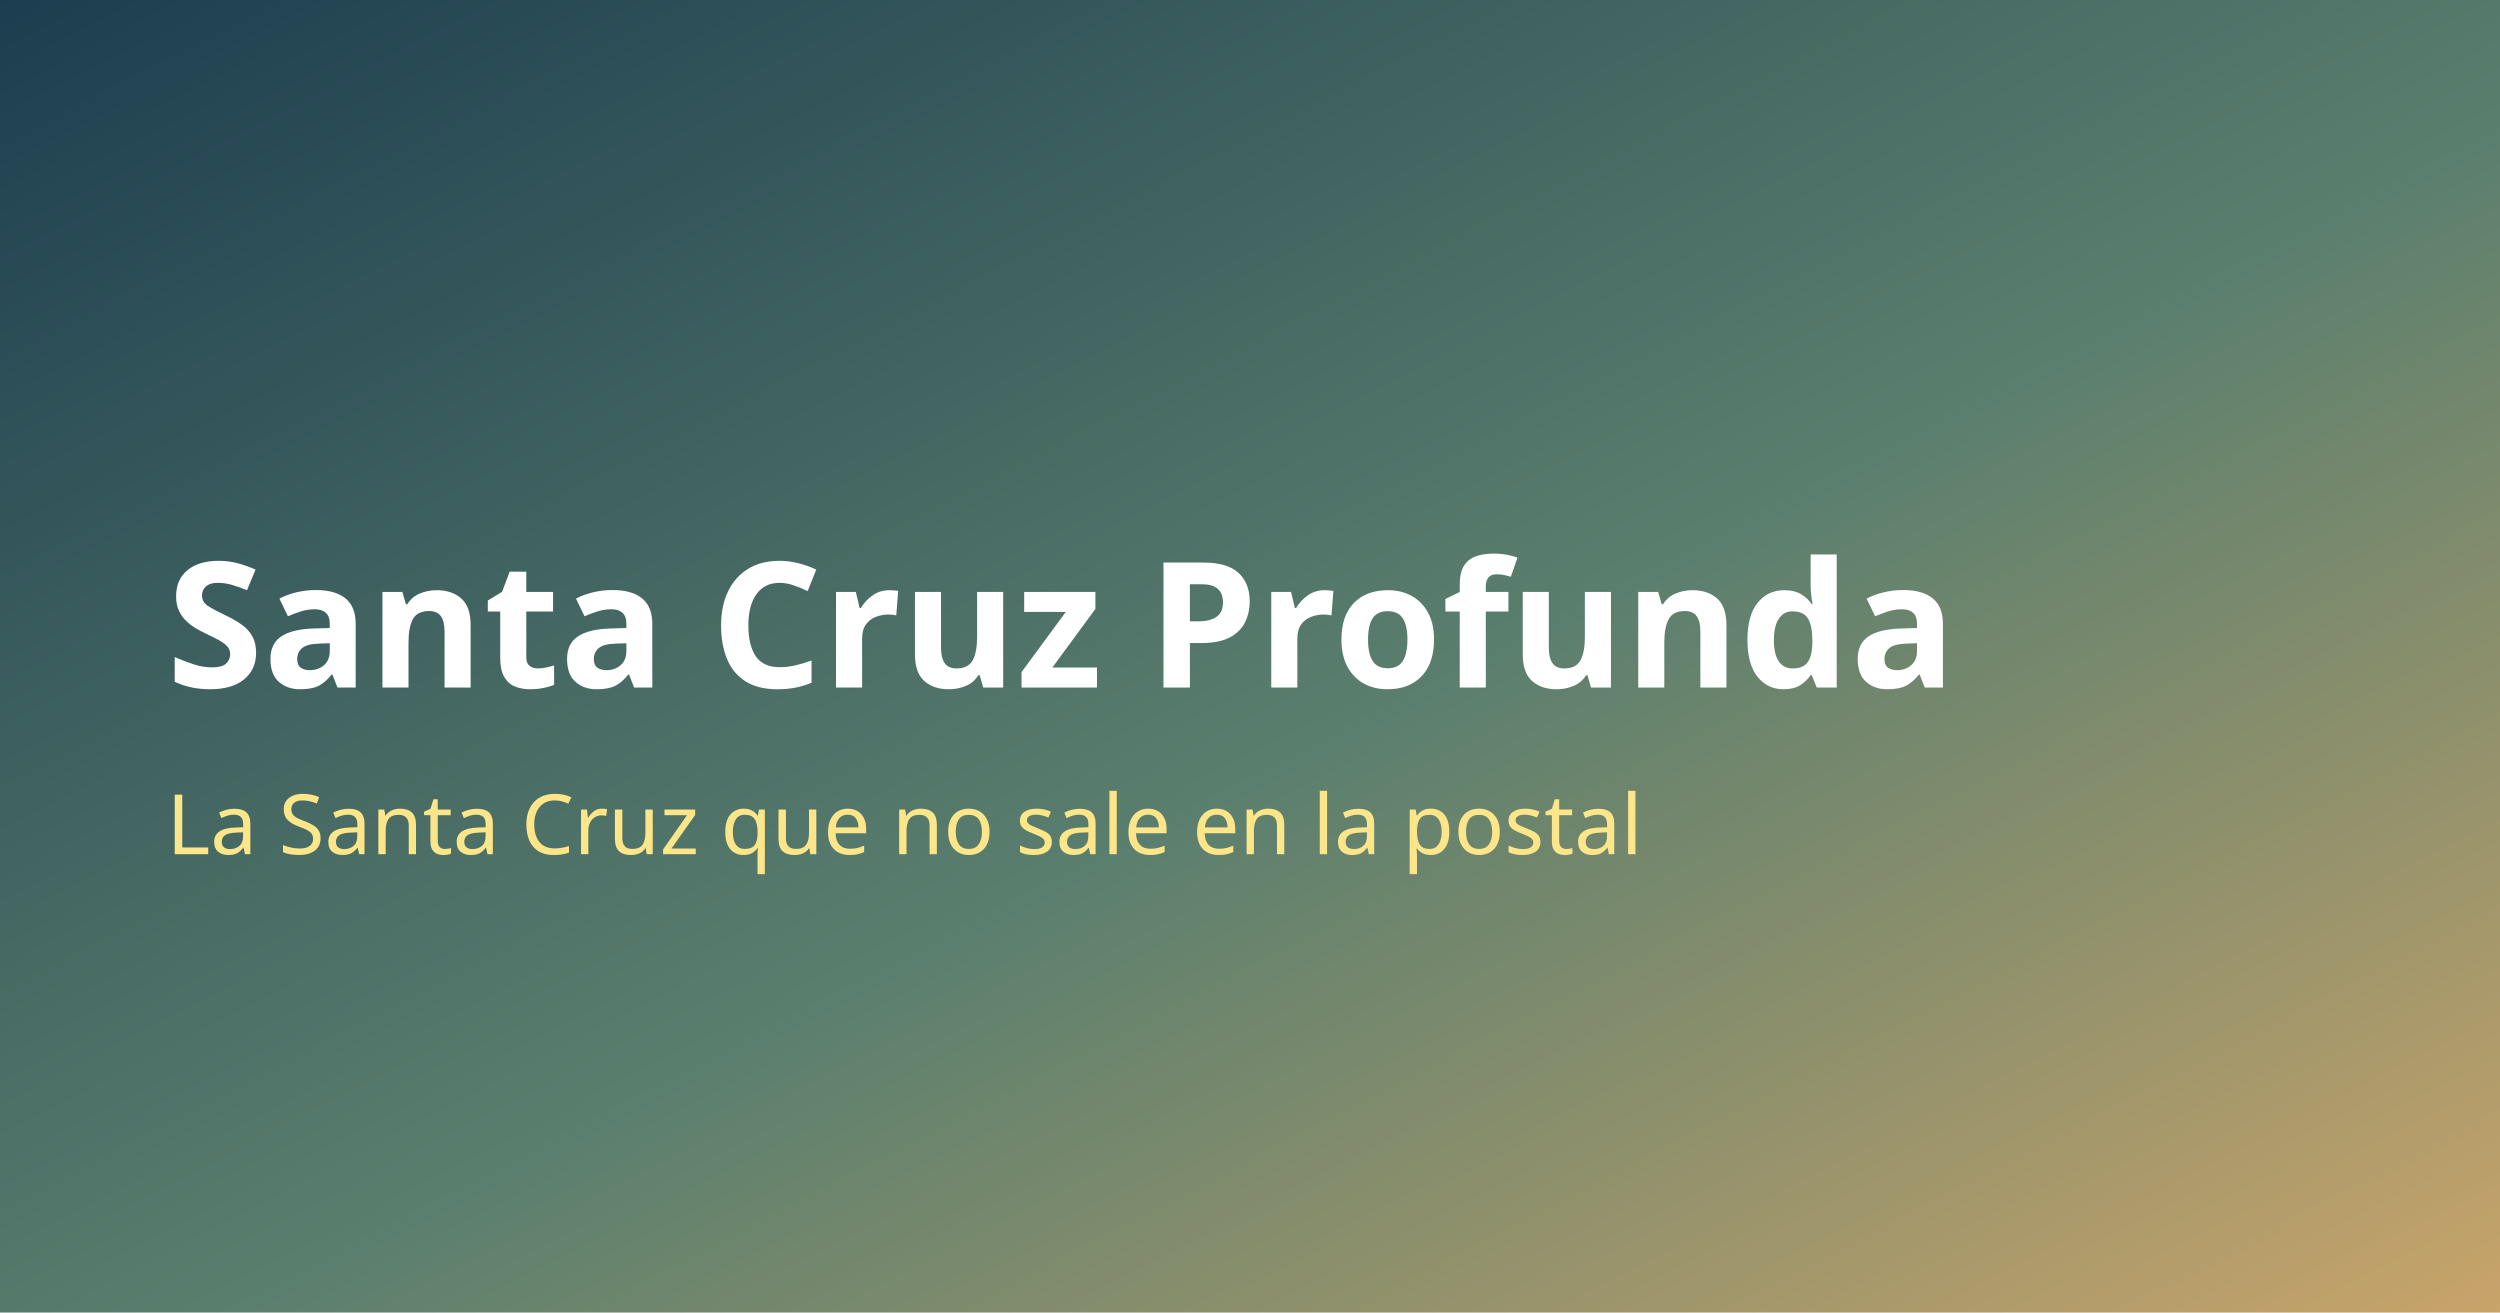
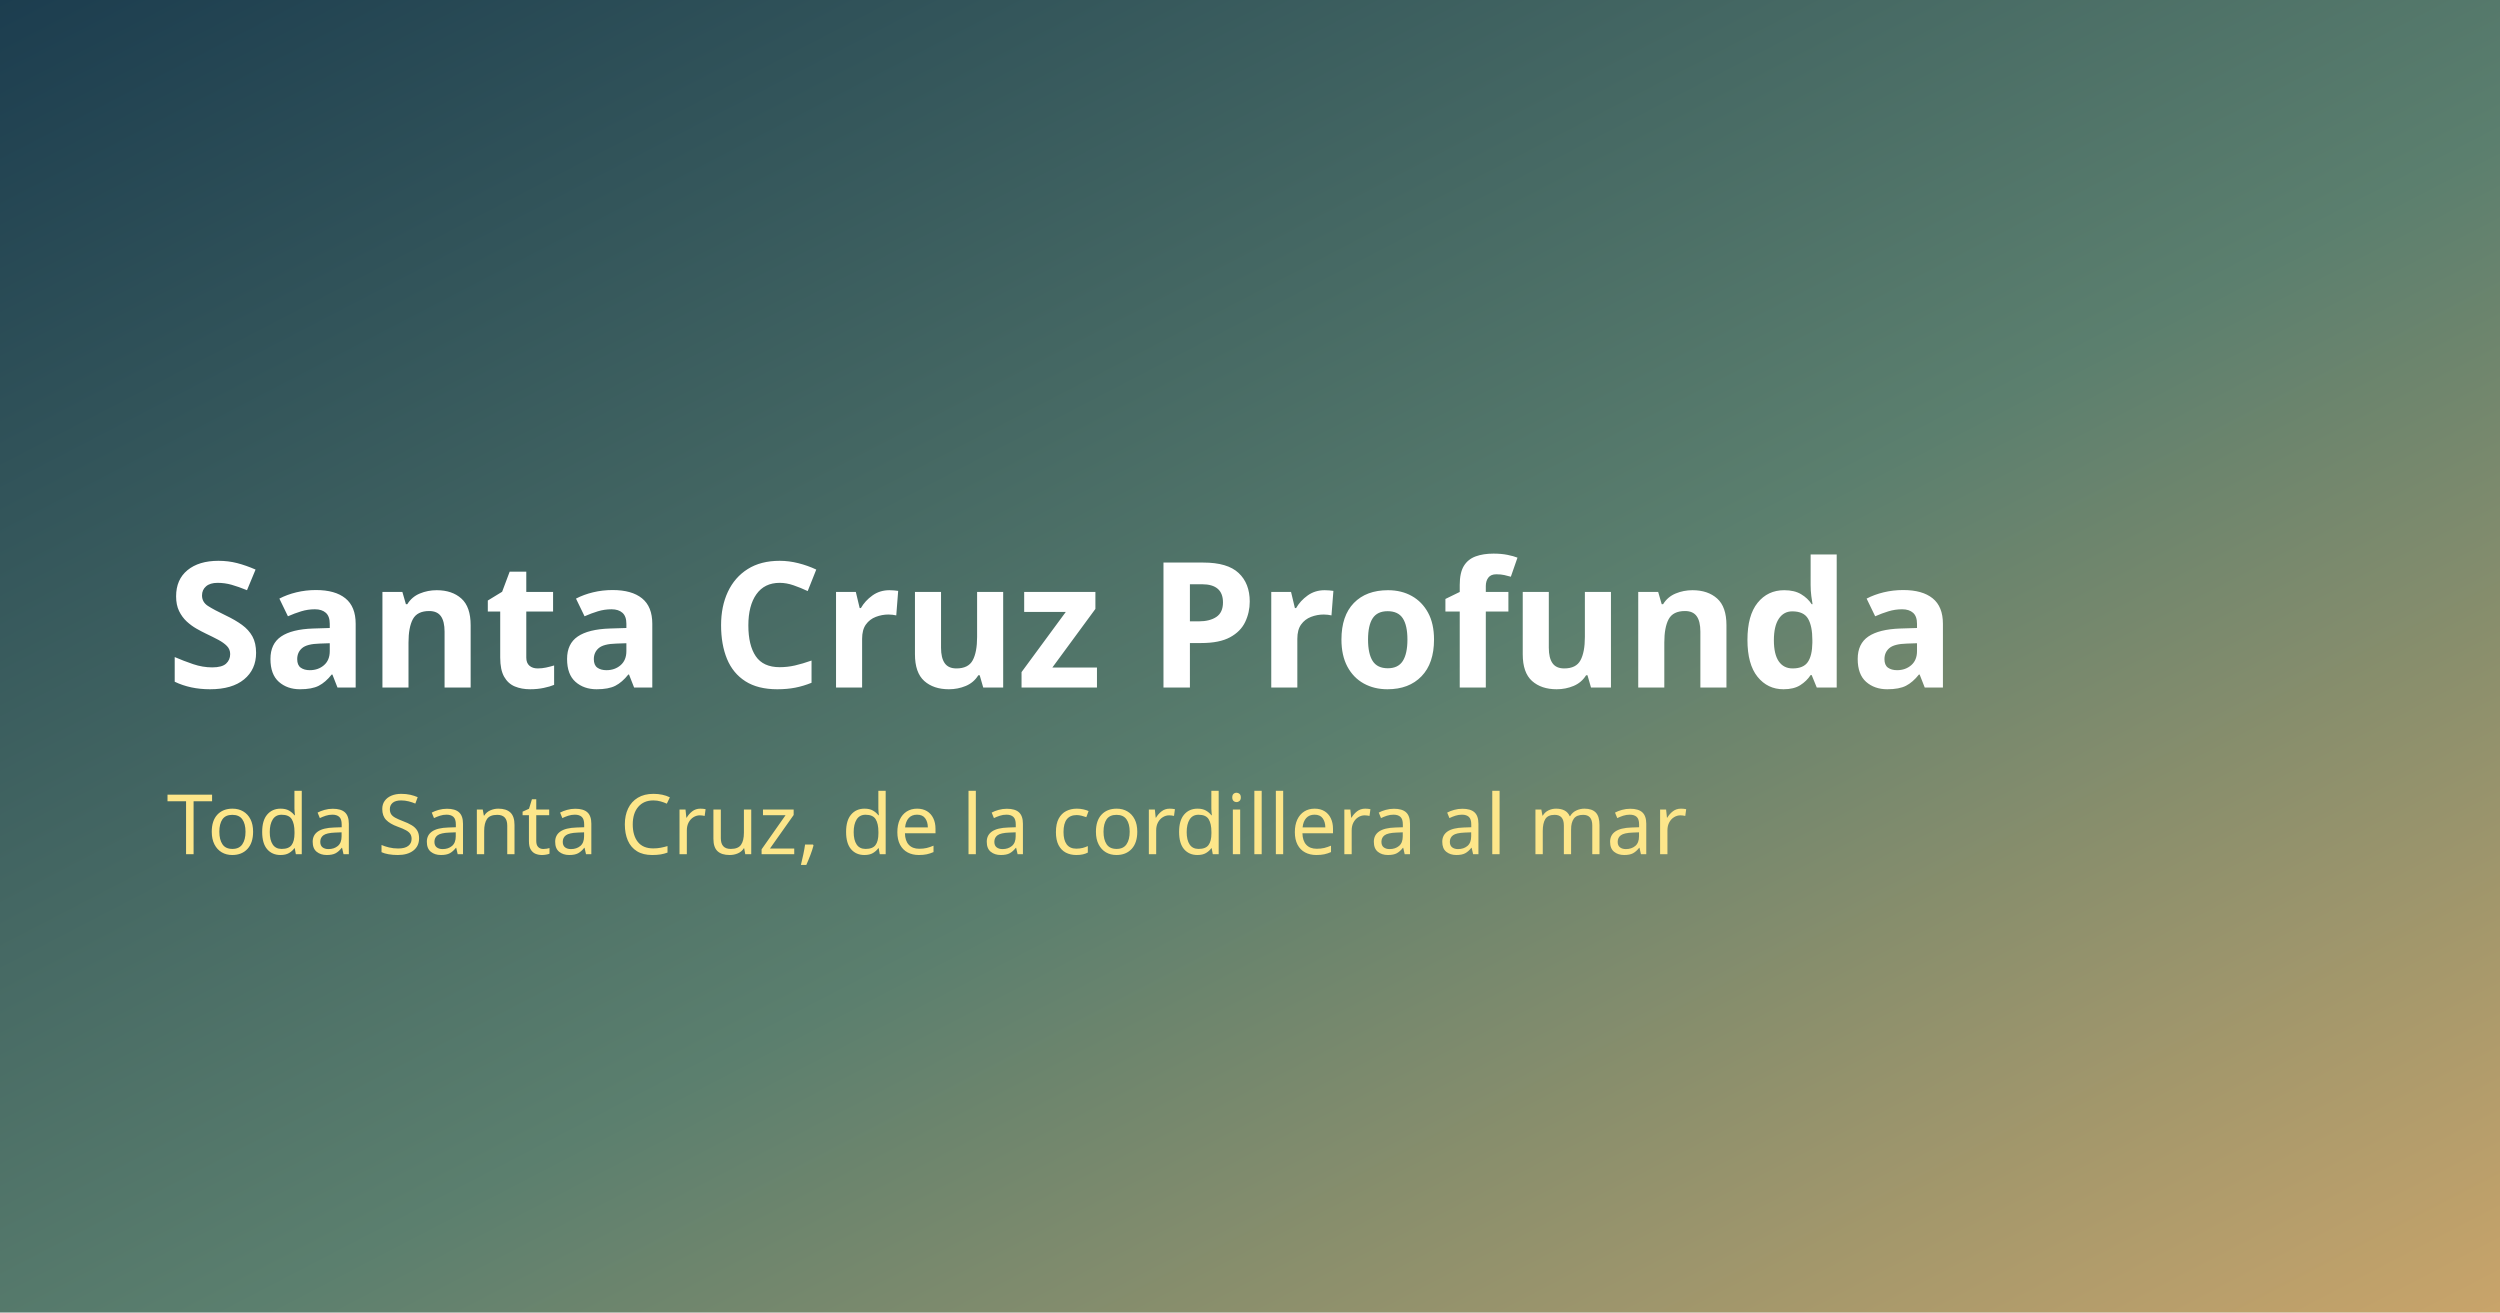
<svg xmlns="http://www.w3.org/2000/svg" width="1200" height="630">
  <defs>
    <linearGradient id="g" x1="0" y1="0" x2="1" y2="1">
      <stop offset="0" stop-color="#1c3d4f" />
      <stop offset=".55" stop-color="#5b7f6e" />
      <stop offset="1" stop-color="#c9a46a" />
    </linearGradient>
  </defs>
  <rect width="1200" height="630" fill="url(#g)" />
  <text x="80" y="330" font-family="sans-serif" font-size="84" font-weight="800" fill="#fff">Santa Cruz Profunda</text>
-   <text x="80" y="410" font-family="sans-serif" font-size="40" fill="#fde68a">La Santa Cruz que no sale en la postal</text>
+   <text x="80" y="410" font-family="sans-serif" font-size="40" fill="#fde68a">Toda Santa Cruz, de la cordillera al mar</text>
</svg>
